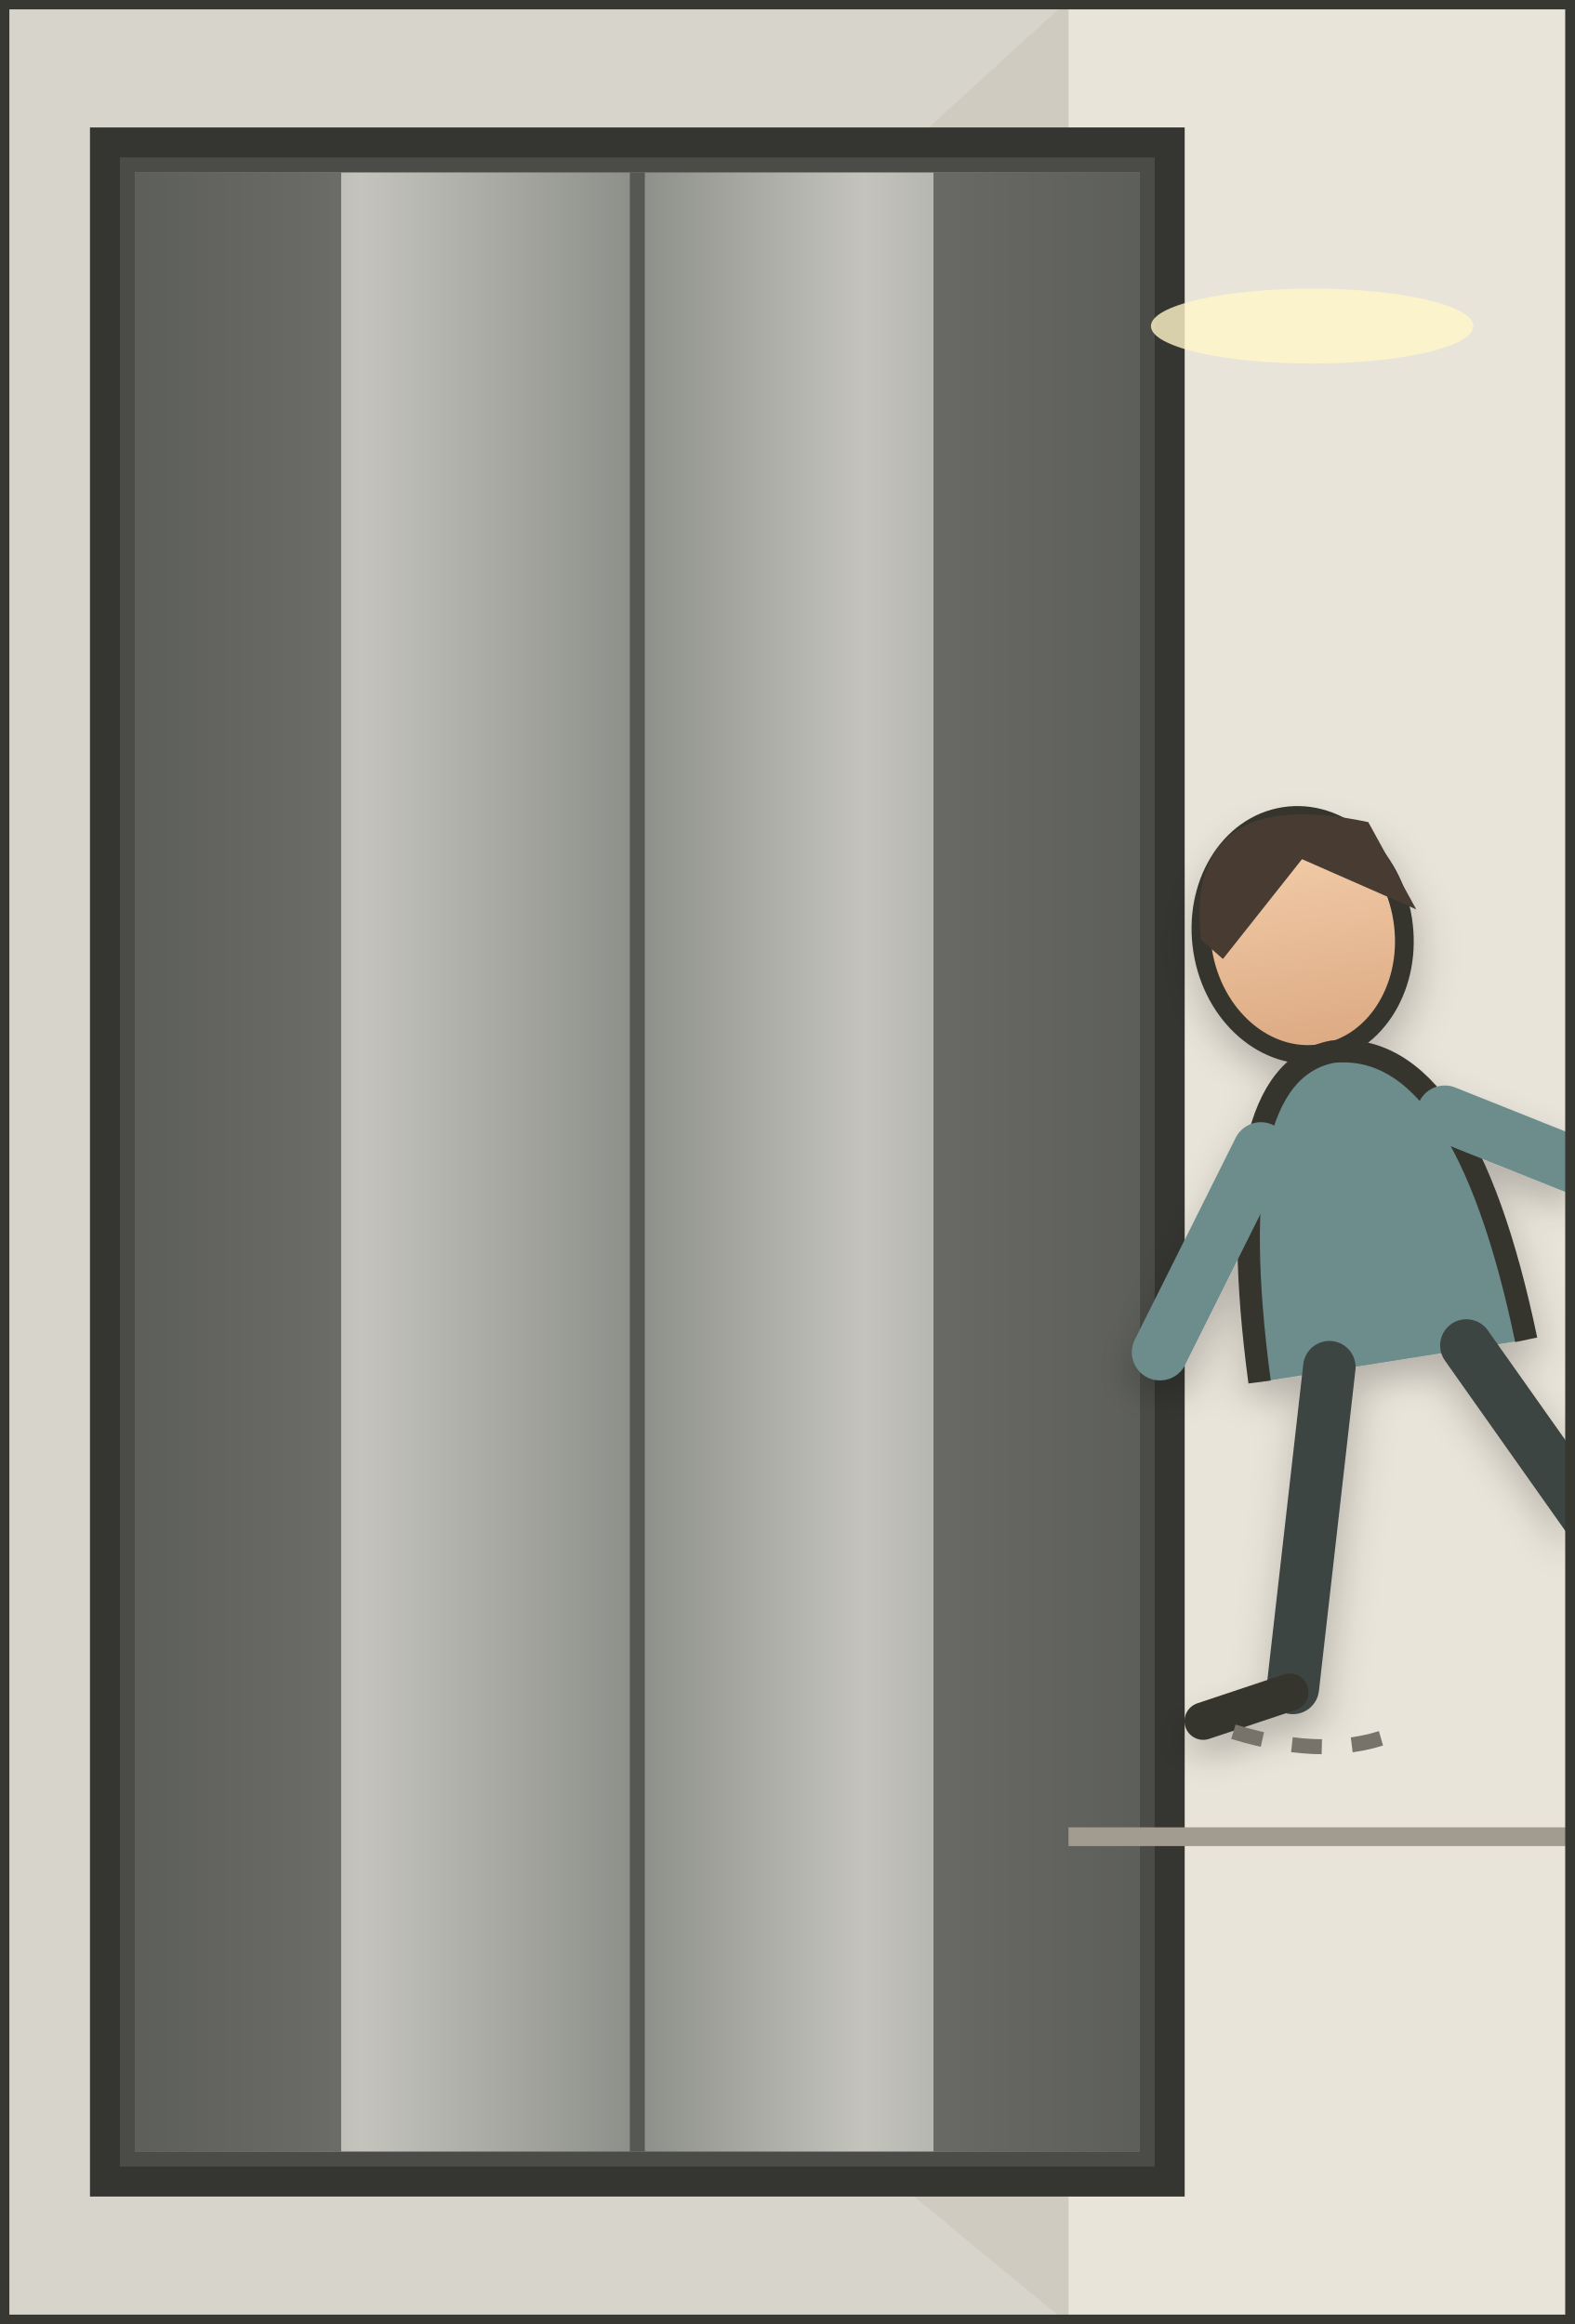
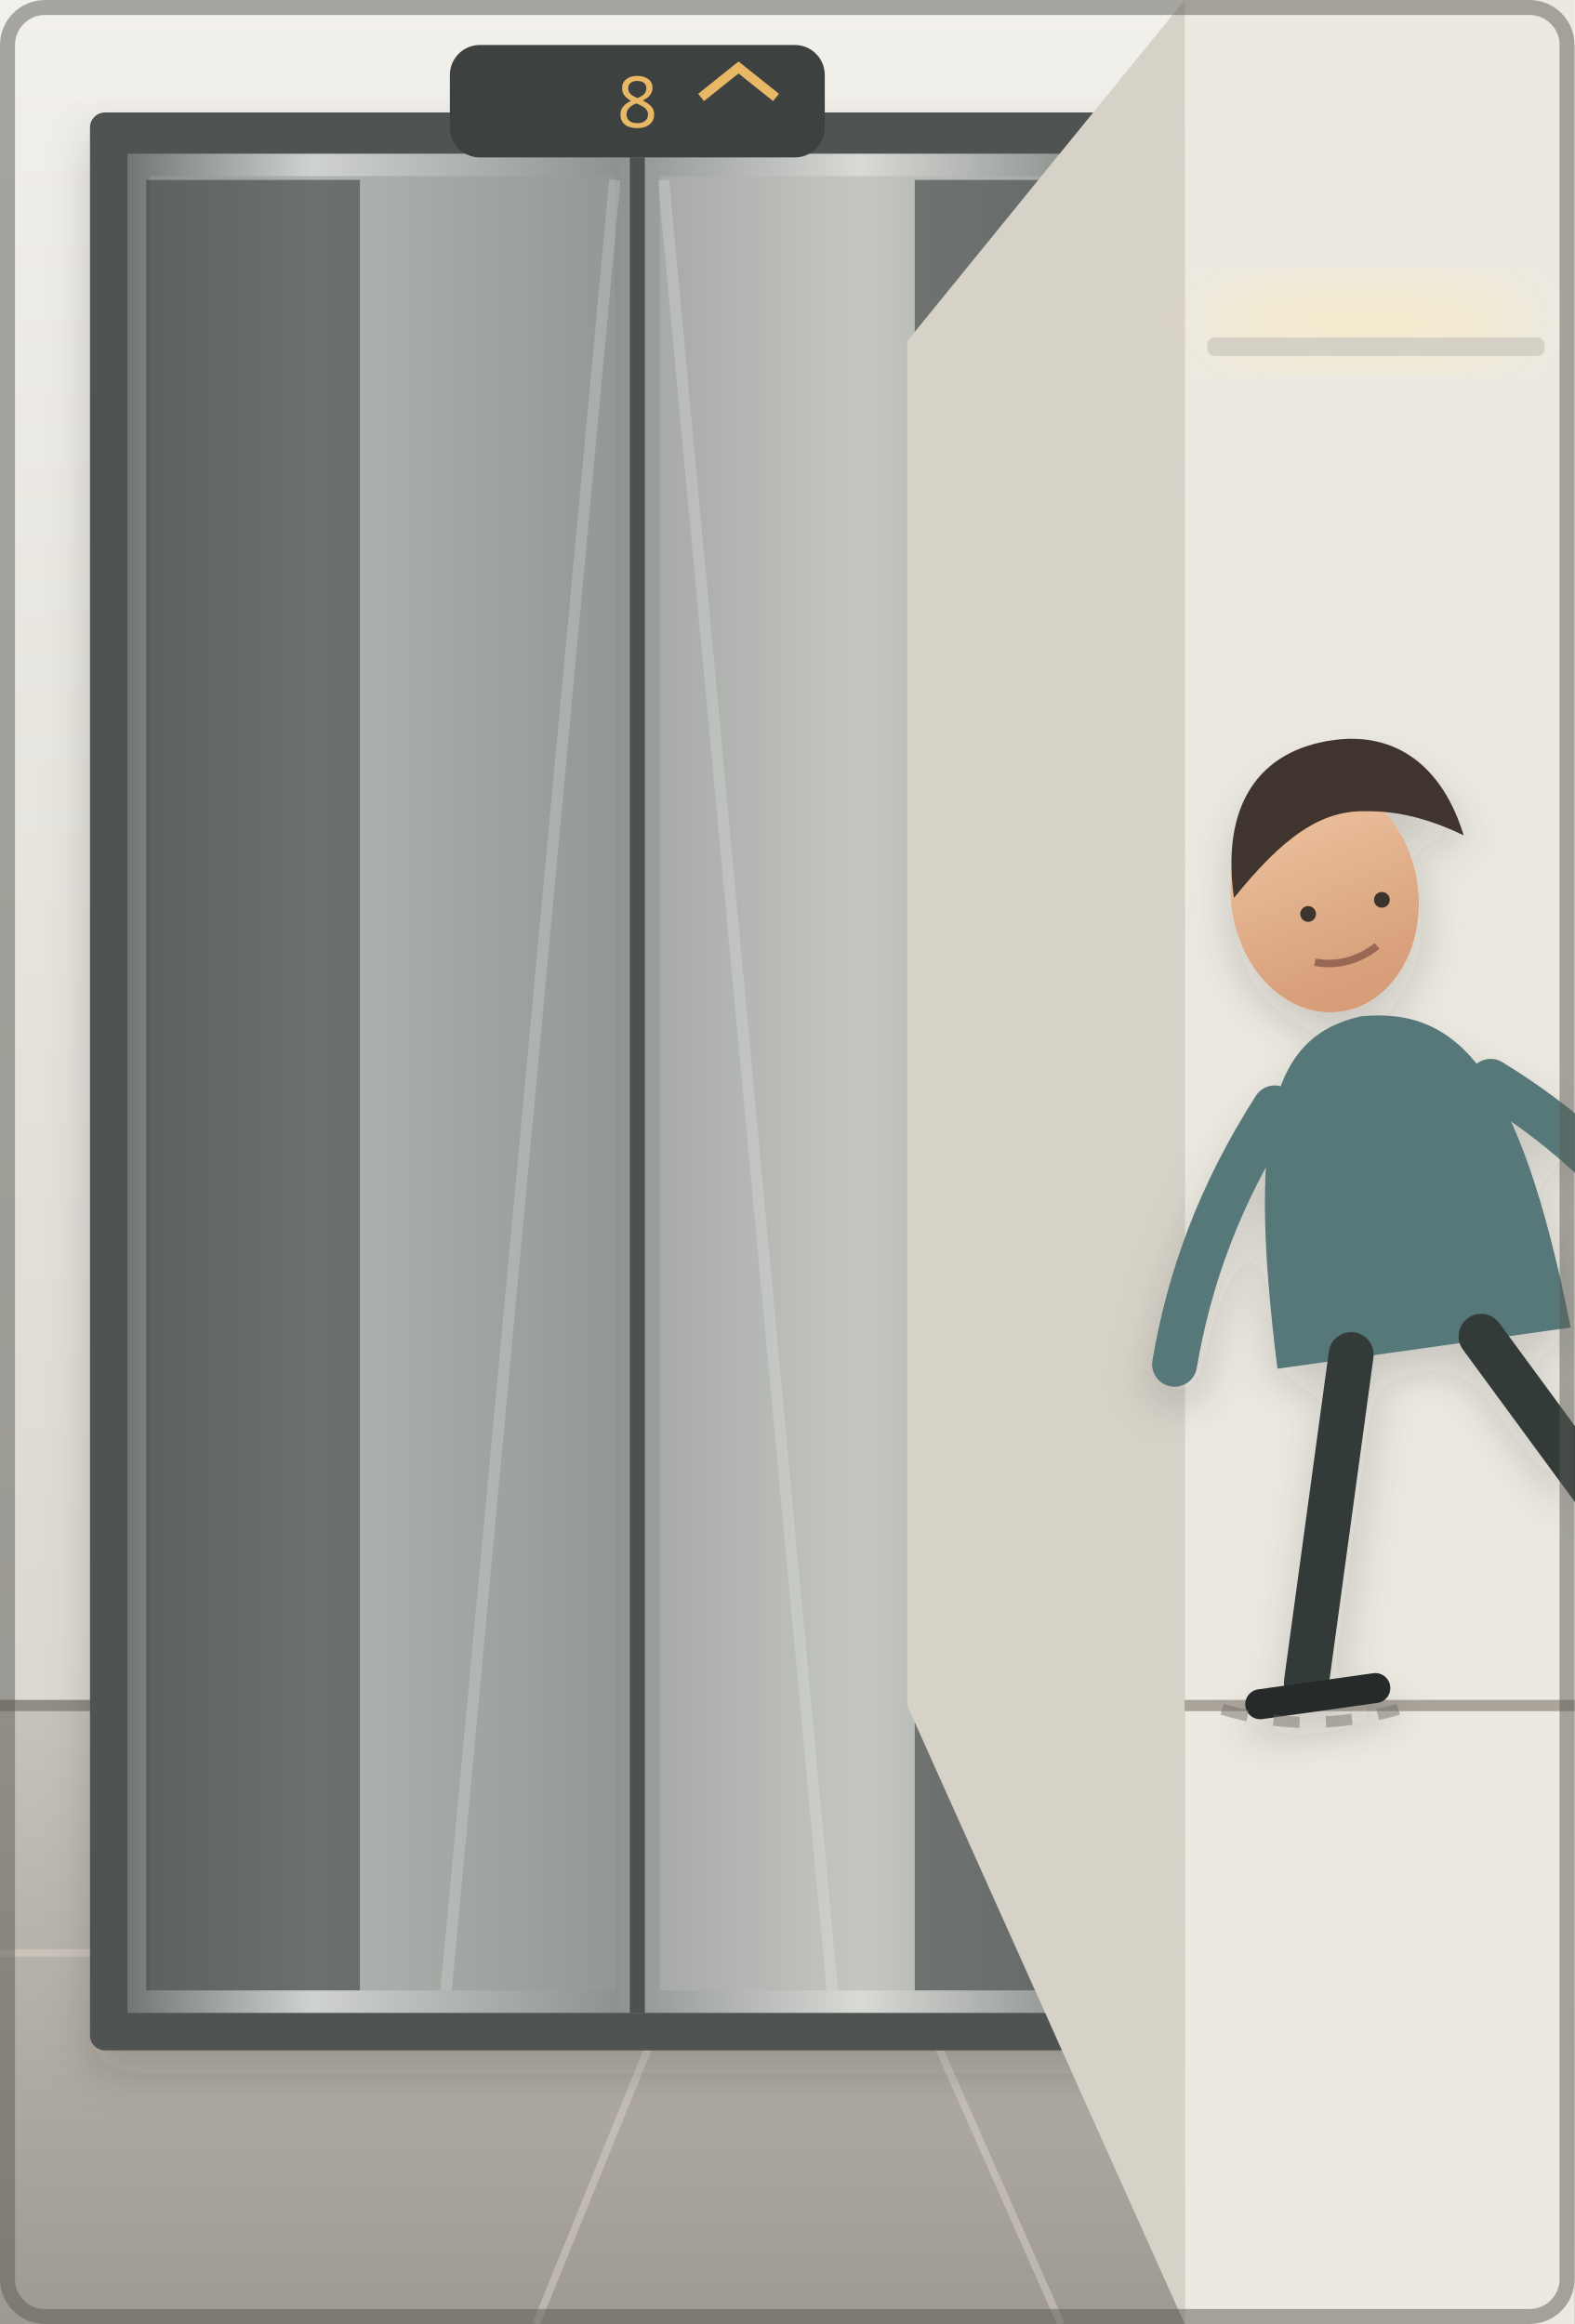
<svg xmlns="http://www.w3.org/2000/svg" viewBox="0 0 420 620" role="img">
  <defs>
-     <filter id="paper">
-       <feTurbulence baseFrequency=".45" numOctaves="3" result="n" />
-       <feBlend in="SourceGraphic" in2="n" mode="soft-light" />
+     <linearGradient id="hall" x2="0" y2="1">
+       <stop stop-color="#f2f0eb" />
+       <stop offset="1" stop-color="#d4d0c8" />
+     </linearGradient>
+     <linearGradient id="metal" x1="0" x2="1">
+       <stop stop-color="#737876" />
+       <stop offset=".18" stop-color="#cfd2cf" />
+       <stop offset=".48" stop-color="#8e9290" />
+       <stop offset=".72" stop-color="#d8dad6" />
+       <stop offset="1" stop-color="#767b78" />
+     </linearGradient>
+     <linearGradient id="floor" x2="0" y2="1">
+       <stop stop-color="#c8c3ba" />
+       <stop offset="1" stop-color="#9f9a91" />
+     </linearGradient>
+     <linearGradient id="skin" x2=".2" y2="1">
+       <stop stop-color="#f0c7a4" />
+       <stop offset="1" stop-color="#d69d78" />
+     </linearGradient>
+     <filter id="soft" x="-30%" y="-30%" width="160%" height="170%">
+       <feDropShadow dx="0" dy="6" stdDeviation="6" flood-color="#2c2723" flood-opacity=".18" />
    </filter>
-     <filter id="shadow">
-       <feDropShadow dx="0" dy="5" stdDeviation="5" flood-opacity=".22" />
+     <filter id="glow">
+       <feGaussianBlur stdDeviation="8" />
    </filter>
-     <linearGradient id="skin" x2="0" y2="1">
-       <stop stop-color="#f4d0ad" />
-       <stop offset="1" stop-color="#dca982" />
-     </linearGradient>
-     <linearGradient id="orange" x2="0" y2="1">
-       <stop stop-color="#e98948" />
-       <stop offset="1" stop-color="#bd552a" />
-     </linearGradient>
  </defs>
-   <rect width="420" height="620" fill="#eee9df" />
-   <rect width="420" height="620" fill="#d7d4cc" />
-   <path d="M285 0h135v620H285z" fill="#e9e4d9" />
-   <path d="M285 0L170 105v420l115 95" fill="#d0cbc0" />
-   <rect x="28" y="38" width="284" height="544" fill="#4b4c48" stroke="#353631" stroke-width="8" />
-   <rect x="36" y="46" width="134" height="528" fill="url(#metal)" />
-   <defs>
-     <linearGradient id="metal">
-       <stop stop-color="#8c8e89" />
-       <stop offset=".45" stop-color="#c4c4bd" />
-       <stop offset="1" stop-color="#8c8e89" />
-     </linearGradient>
-   </defs>
-   <rect x="170" y="46" width="134" height="528" fill="url(#metal)" />
-   <path d="M170 46v528" stroke="#565853" stroke-width="4" />
-   <path d="M36 46l55 0v528H36zM304 46h-55v528h55z" fill="#4b4c48" opacity=".72" />
-   <ellipse cx="350" cy="87" rx="43" ry="10" fill="#fff6c9" opacity=".8" />
-   <path d="M285 490h135" stroke="#a19b90" stroke-width="5" />
-   <g transform="translate(303 218) rotate(-9)" filter="url(#shadow)">
-     <ellipse cx="39" cy="38" rx="27" ry="32" fill="url(#skin)" stroke="#34352f" stroke-width="5" />
-     <path d="M12 35Q14-7 61 11l9 25-28-18-25 23z" fill="#463a33" />
-     <path d="M9 154q2-83 33-84 35 2 39 84" fill="#6d8d8d" stroke="#34352f" stroke-width="6" />
-     <path d="M19 93l-35 49M69 91l42 25" stroke="#6d8d8d" stroke-width="15" stroke-linecap="round" />
-     <path d="M28 153L5 236M65 153l36 73" stroke="#3d4542" stroke-width="14" stroke-linecap="round" />
-     <path d="M4 237l-24 4M101 226l24 4" stroke="#34352f" stroke-width="10" stroke-linecap="round" />
+   <rect width="420" height="620" fill="url(#hall)" />
+   <path d="M0 455h420v165H0z" fill="url(#floor)" />
+   <path d="M0 455h420" stroke="#928d84" stroke-width="3" />
+   <path d="M210 455L143 620M210 455l73 165M0 521h420" stroke="#ded8ce" stroke-width="2" opacity=".45" />
+   <rect x="24" y="30" width="292" height="517" rx="4" fill="#4f5351" filter="url(#soft)" />
+   <rect x="34" y="41" width="272" height="496" fill="url(#metal)" />
+   <rect x="40" y="47" width="124" height="484" fill="#979c99" opacity=".55" />
+   <rect x="176" y="47" width="124" height="484" fill="#b2b5b1" opacity=".52" />
+   <path d="M170 42v495" stroke="#4d524f" stroke-width="4" />
+   <path d="M39 48h57v483H39M301 48h-57v483h57" fill="#434846" opacity=".63" />
+   <path d="M164 48l-45 483M177 48l45 483" stroke="#edf0ed" stroke-width="3" opacity=".23" />
+   <rect x="120" y="12" width="100" height="30" rx="8" fill="#3d4140" />
+   <text x="170" y="34" text-anchor="middle" font-family="sans-serif" font-size="19" fill="#e8b867">8</text>
+   <path d="M187 26l10-8 10 8" fill="none" stroke="#e8b867" stroke-width="2.5" />
+   <path d="M316 0h104v620H316z" fill="#ece9e1" />
+   <path d="M316 0L242 91v364l74 165" fill="#d7d2c8" />
+   <ellipse cx="364" cy="86" rx="44" ry="12" fill="#ffeeb6" opacity=".46" filter="url(#glow)" />
+   <rect x="322" y="90" width="90" height="5" rx="2" fill="#d6d1c7" />
+   <path d="M316 455h104" stroke="#aaa49a" stroke-width="3" />
+   <g transform="translate(309 204) rotate(-8)" filter="url(#soft)">
+     <ellipse cx="39" cy="41" rx="25" ry="31" fill="url(#skin)" />
+     <path d="M15 38c0-25 12-38 32-38 17 0 28 11 31 30-9-6-17-9-25-10-12-2-23 4-38 18z" fill="#40342e" />
+     <circle cx="34" cy="45" r="2.1" fill="#3b342f" />
+     <circle cx="54" cy="44" r="2.1" fill="#3b342f" />
+     <path d="M34 58c6 2 12 1 17-2" stroke="#996754" stroke-width="2" fill="none" />
+     <path d="M9 164c1-69 12-88 35-90 26 1 40 20 44 90z" fill="#577879" />
+     <path d="M18 95C0 116-11 137-18 159M76 96c17 14 28 28 39 45" stroke="#577879" stroke-width="12" stroke-linecap="round" />
+     <path d="M29 163 5 248M64 163l42 78" stroke="#333b39" stroke-width="12" stroke-linecap="round" />
+     <path d="M-8 252h31M94 244h31" stroke="#252a29" stroke-width="8" stroke-linecap="round" />
  </g>
-   <path d="M329 462q26 8 44 0" fill="none" stroke="#77736a" stroke-width="4" stroke-dasharray="8 8" />
-   <rect width="420" height="620" fill="none" stroke="#373832" stroke-width="5" />
+   <path d="M326 456q23 7 47 0" fill="none" stroke="#6e6b64" stroke-width="3" stroke-dasharray="7 7" opacity=".45" />
+   <rect x="2" y="2" width="416" height="616" rx="10" fill="none" stroke="#5a5953" stroke-width="4" opacity=".5" />
</svg>
